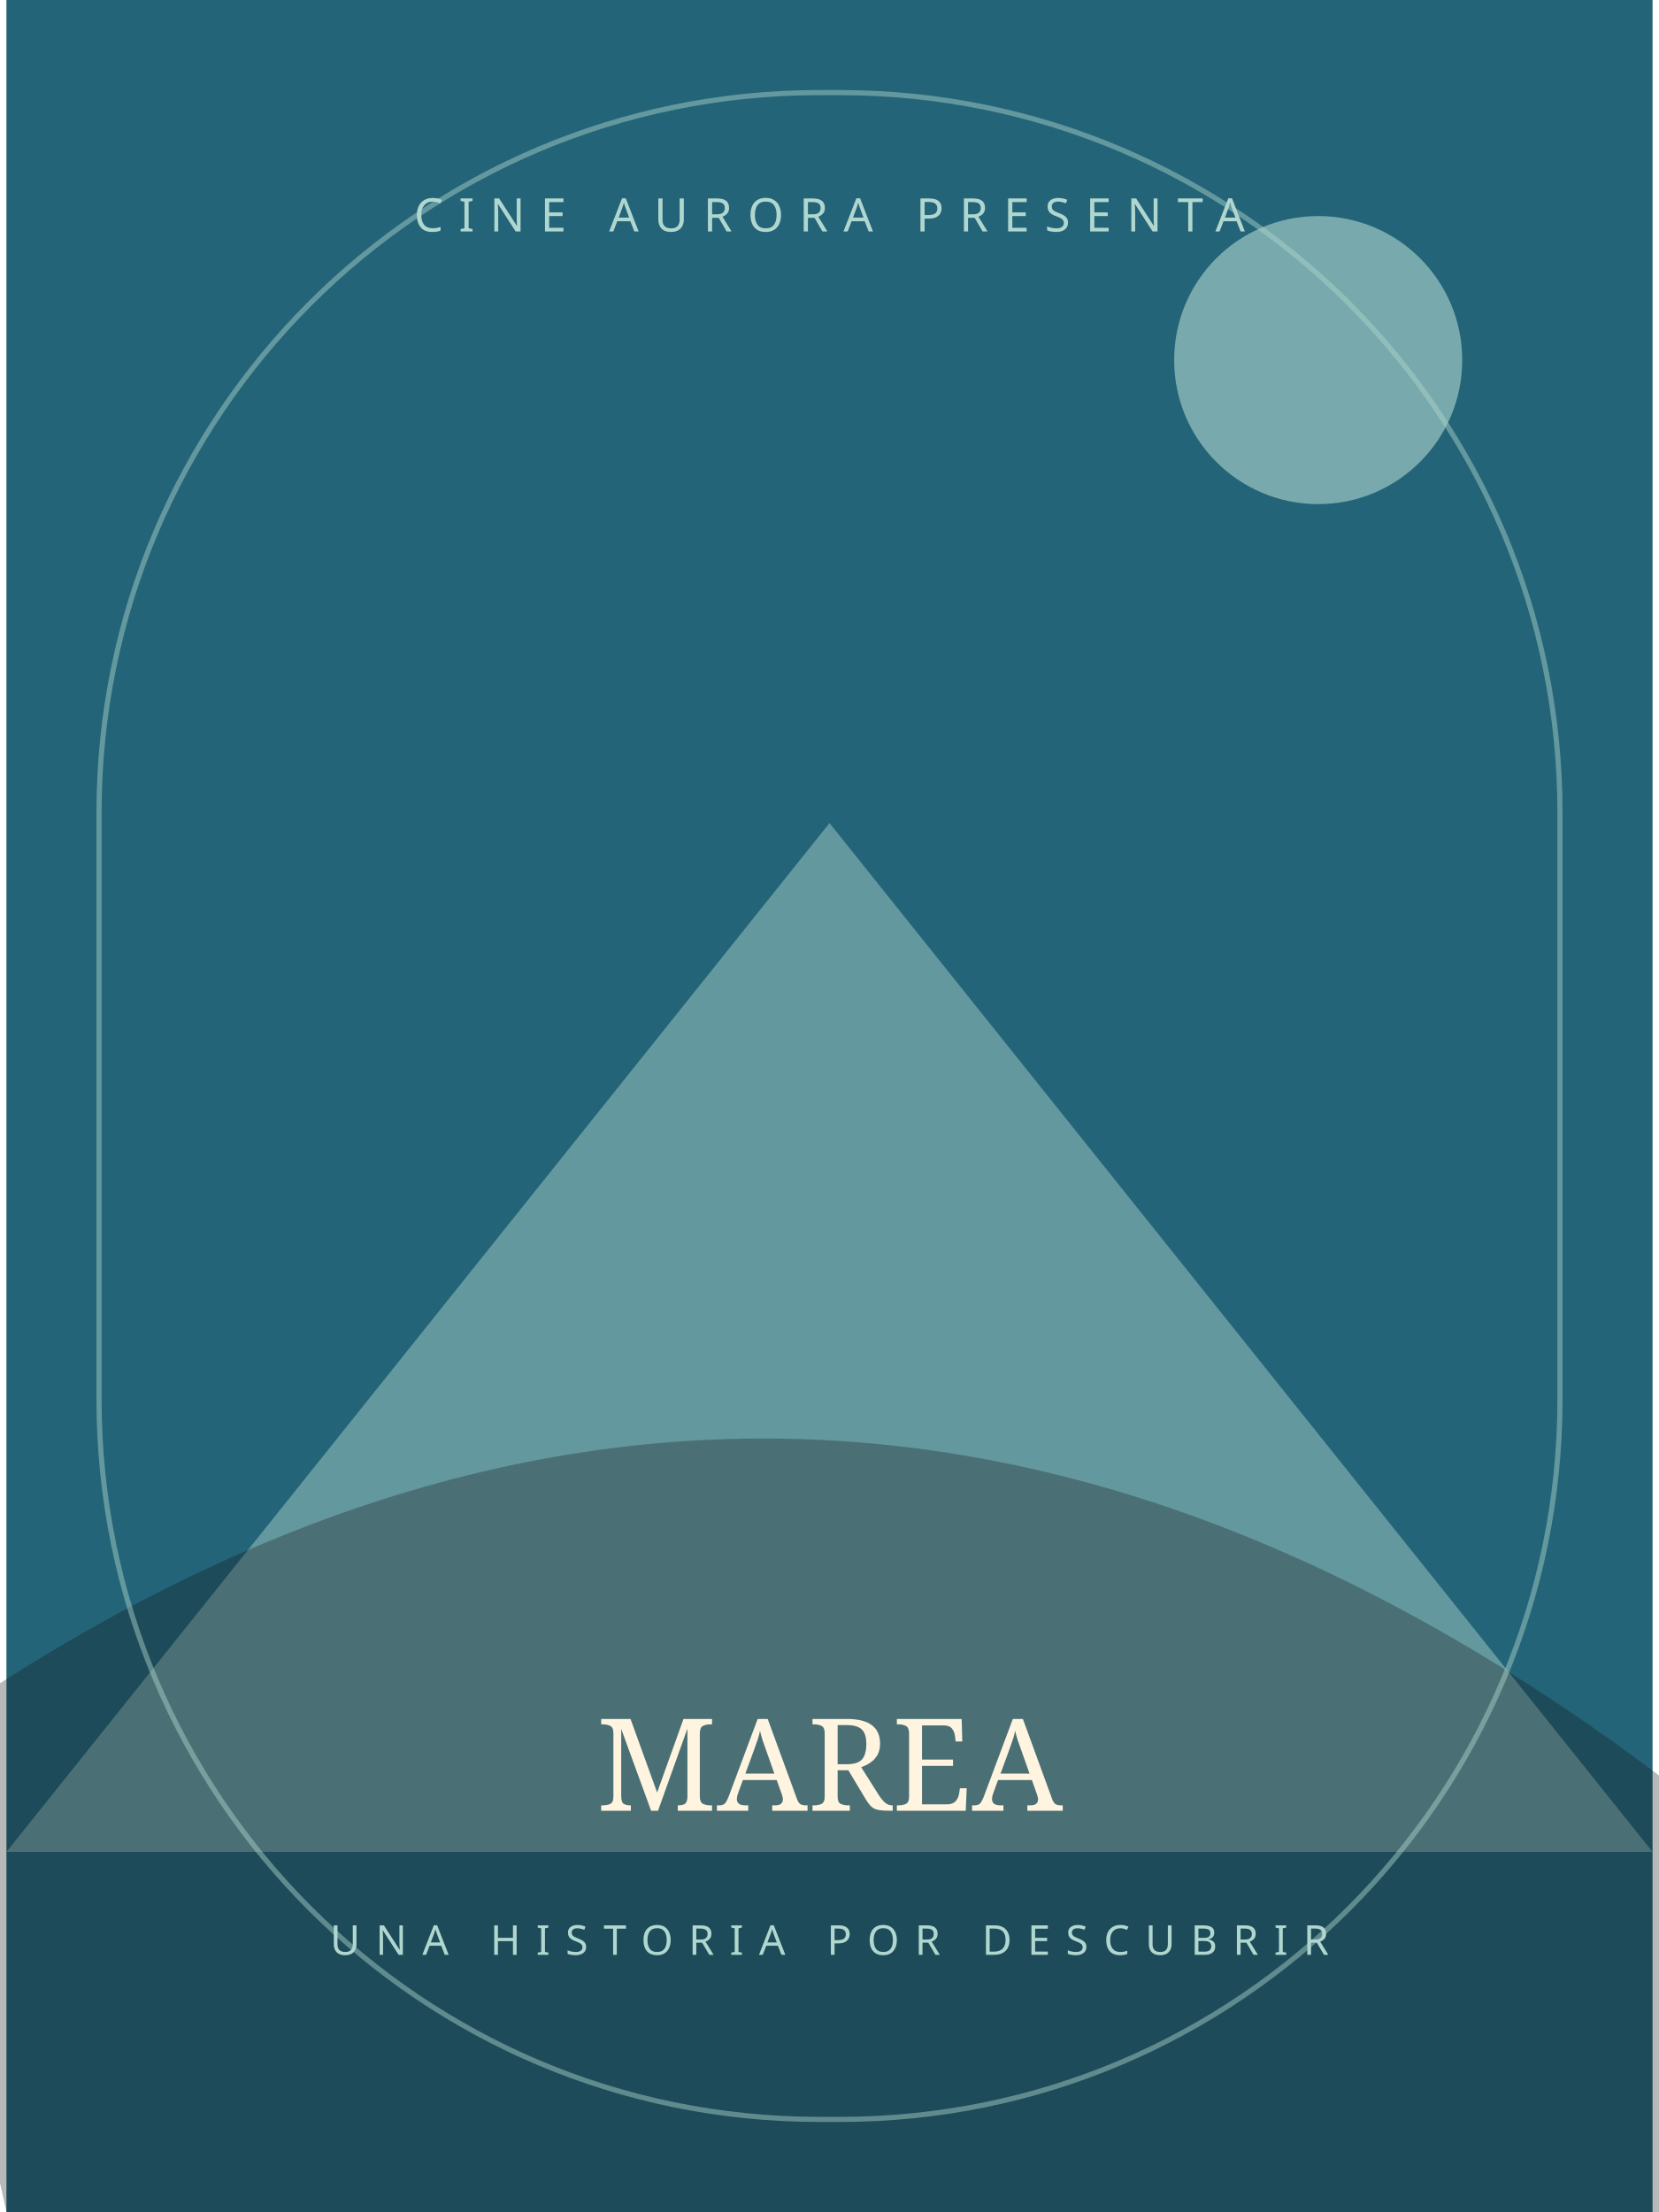
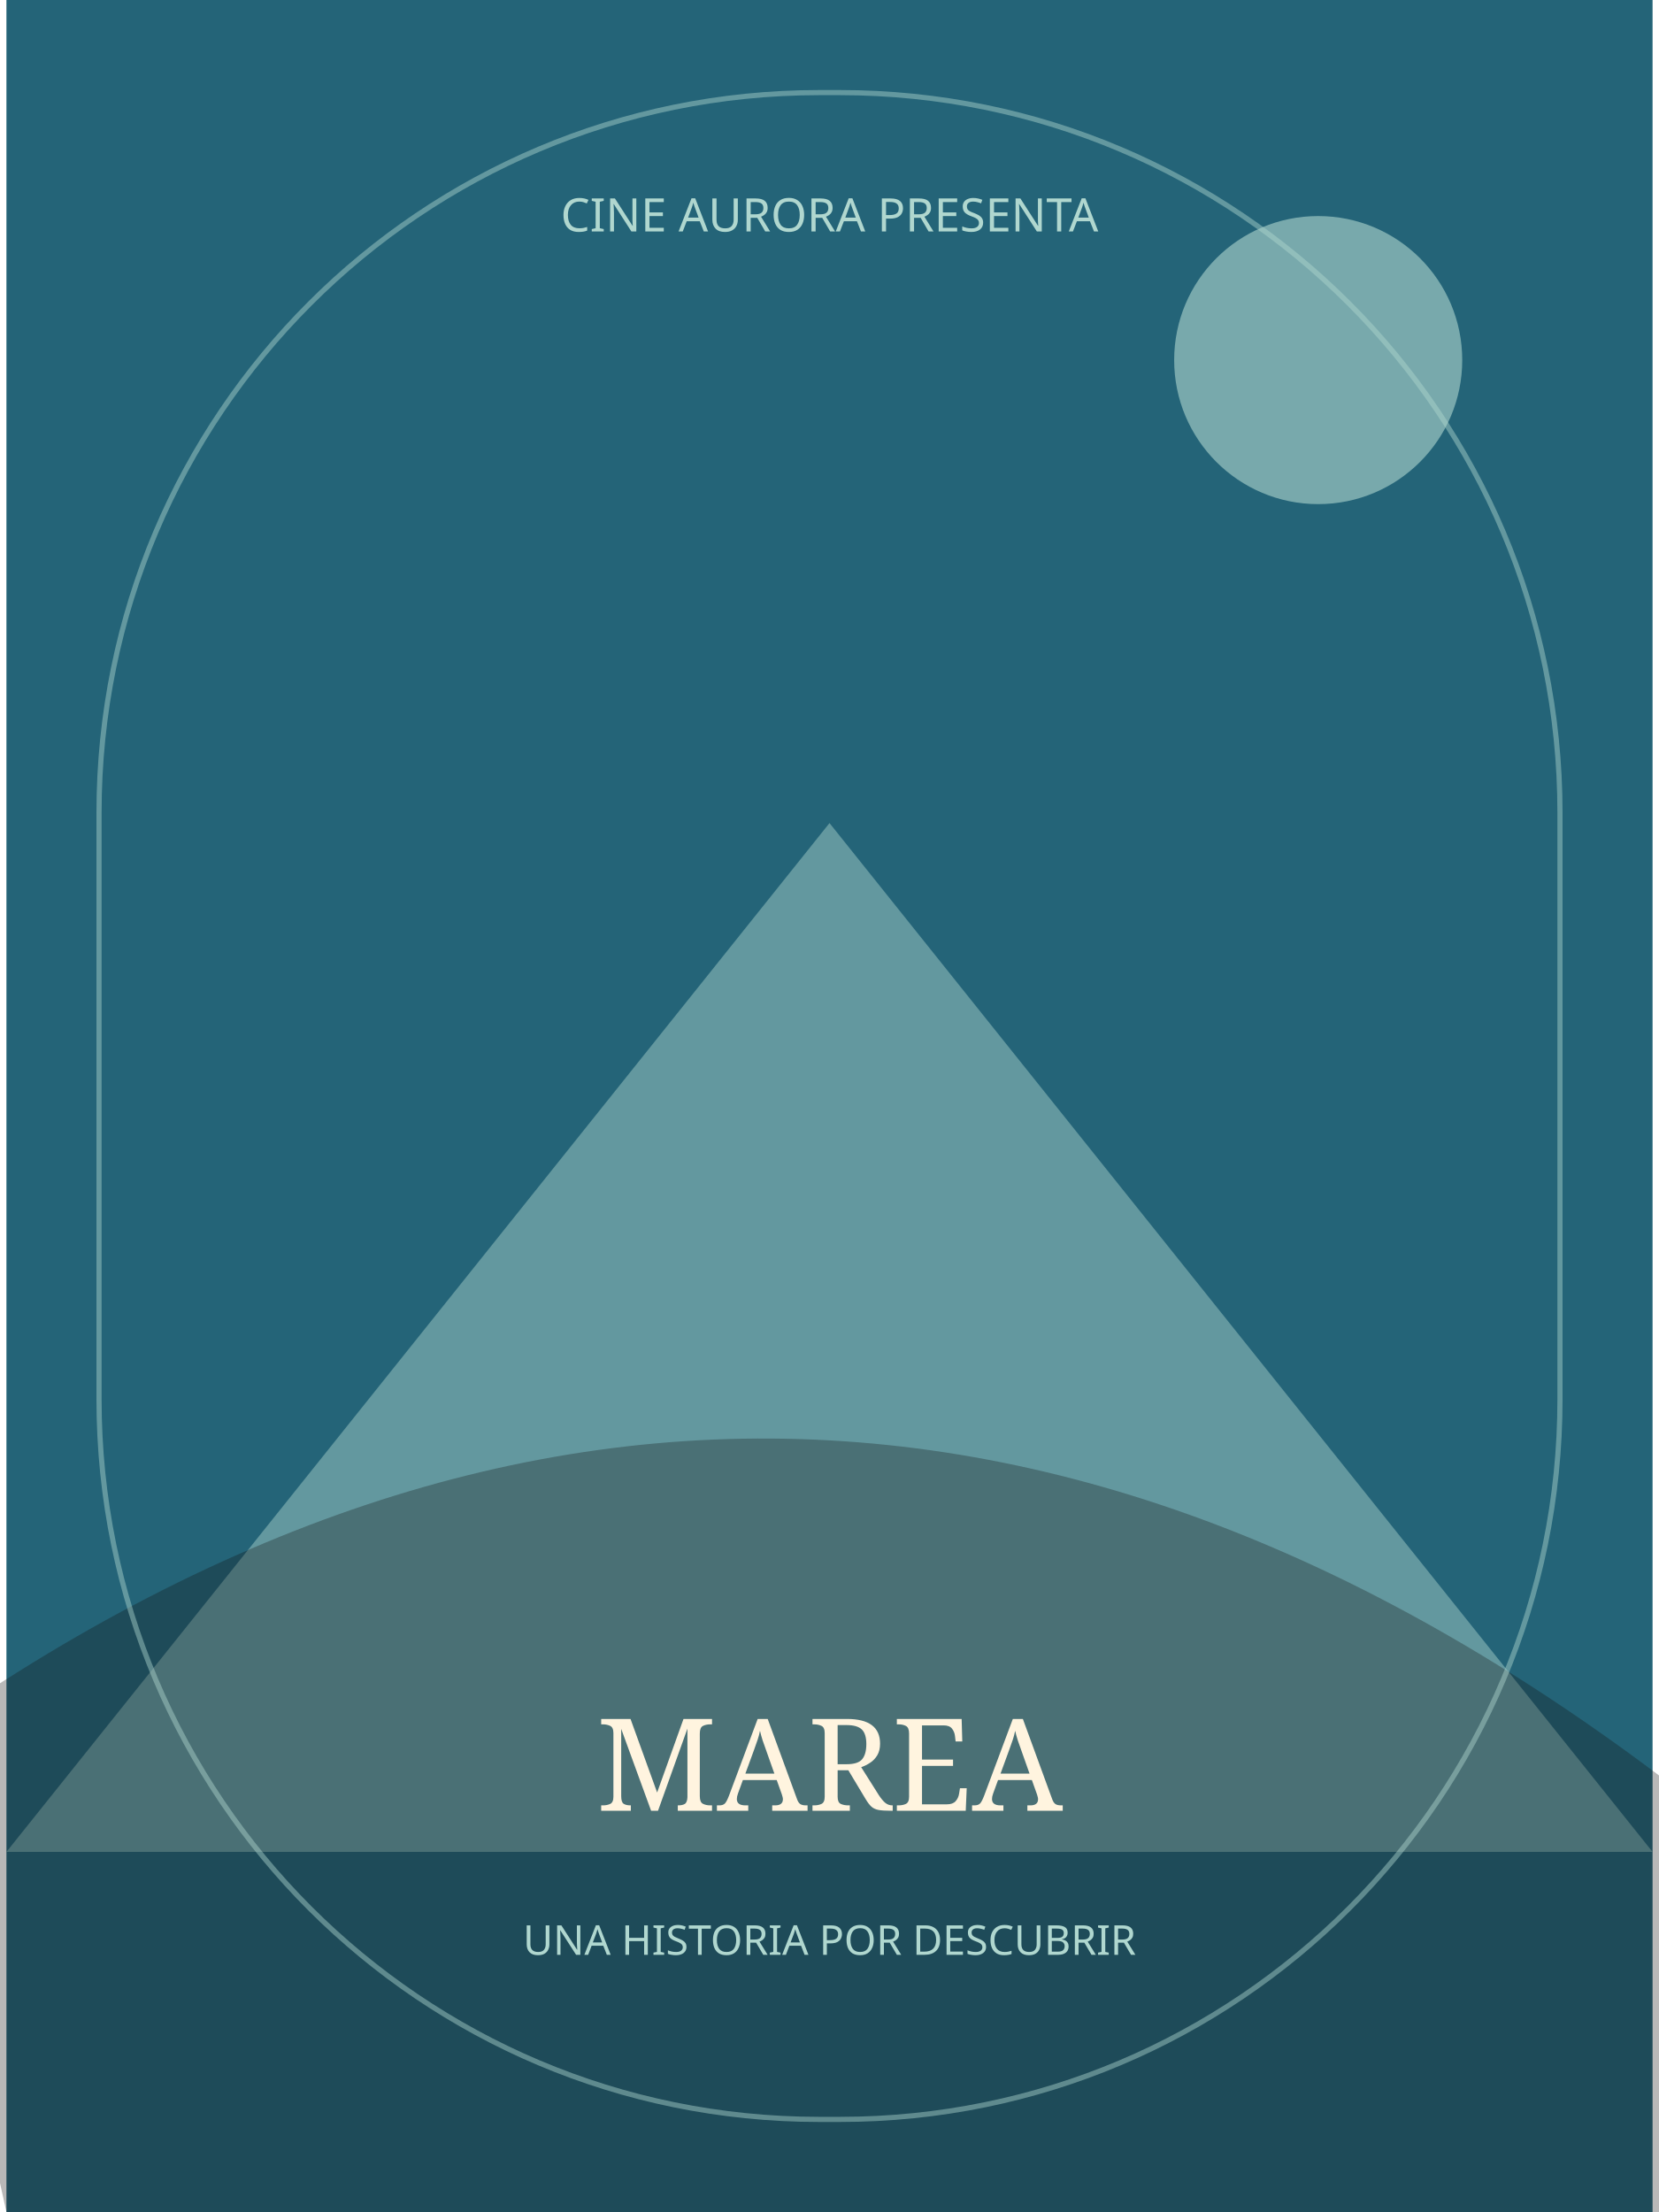
<svg xmlns="http://www.w3.org/2000/svg" width="600" height="800" viewBox="0 0 320 430">
  <rect width="320" height="430" fill="#246478" />
  <path d="M0 360 L160 160 L320 360Z" fill="#b0d7cf" opacity=".45" />
  <circle cx="255" cy="70" r="28" fill="#b0d7cf" opacity=".6" />
  <path d="M-20 340 Q160 210 340 360 V430 H0Z" fill="#111" opacity=".3" />
  <rect x="18" y="18" width="284" height="394" rx="140" fill="none" stroke="#b0d7cf" opacity=".45" />
-   <text x="160" y="45" text-anchor="middle" fill="#b0d7cf" font-family="sans-serif" font-size="9" letter-spacing="3">CINE AURORA PRESENTA</text>
+   <text x="160" y="45" text-anchor="middle" fill="#b0d7cf" font-family="sans-serif" font-size="9" textLength="240" lengthAdjust="spacingAndGlyphs">CINE AURORA PRESENTA</text>
  <text x="160" y="352" text-anchor="middle" fill="#fff4df" font-family="serif" font-size="25">MAREA</text>
-   <text x="160" y="380" text-anchor="middle" fill="#b0d7cf" font-family="sans-serif" font-size="8" letter-spacing="3">UNA HISTORIA POR DESCUBRIR</text>
+   <text x="160" y="380" text-anchor="middle" fill="#b0d7cf" font-family="sans-serif" font-size="8" textLength="240" lengthAdjust="spacingAndGlyphs">UNA HISTORIA POR DESCUBRIR</text>
</svg>
